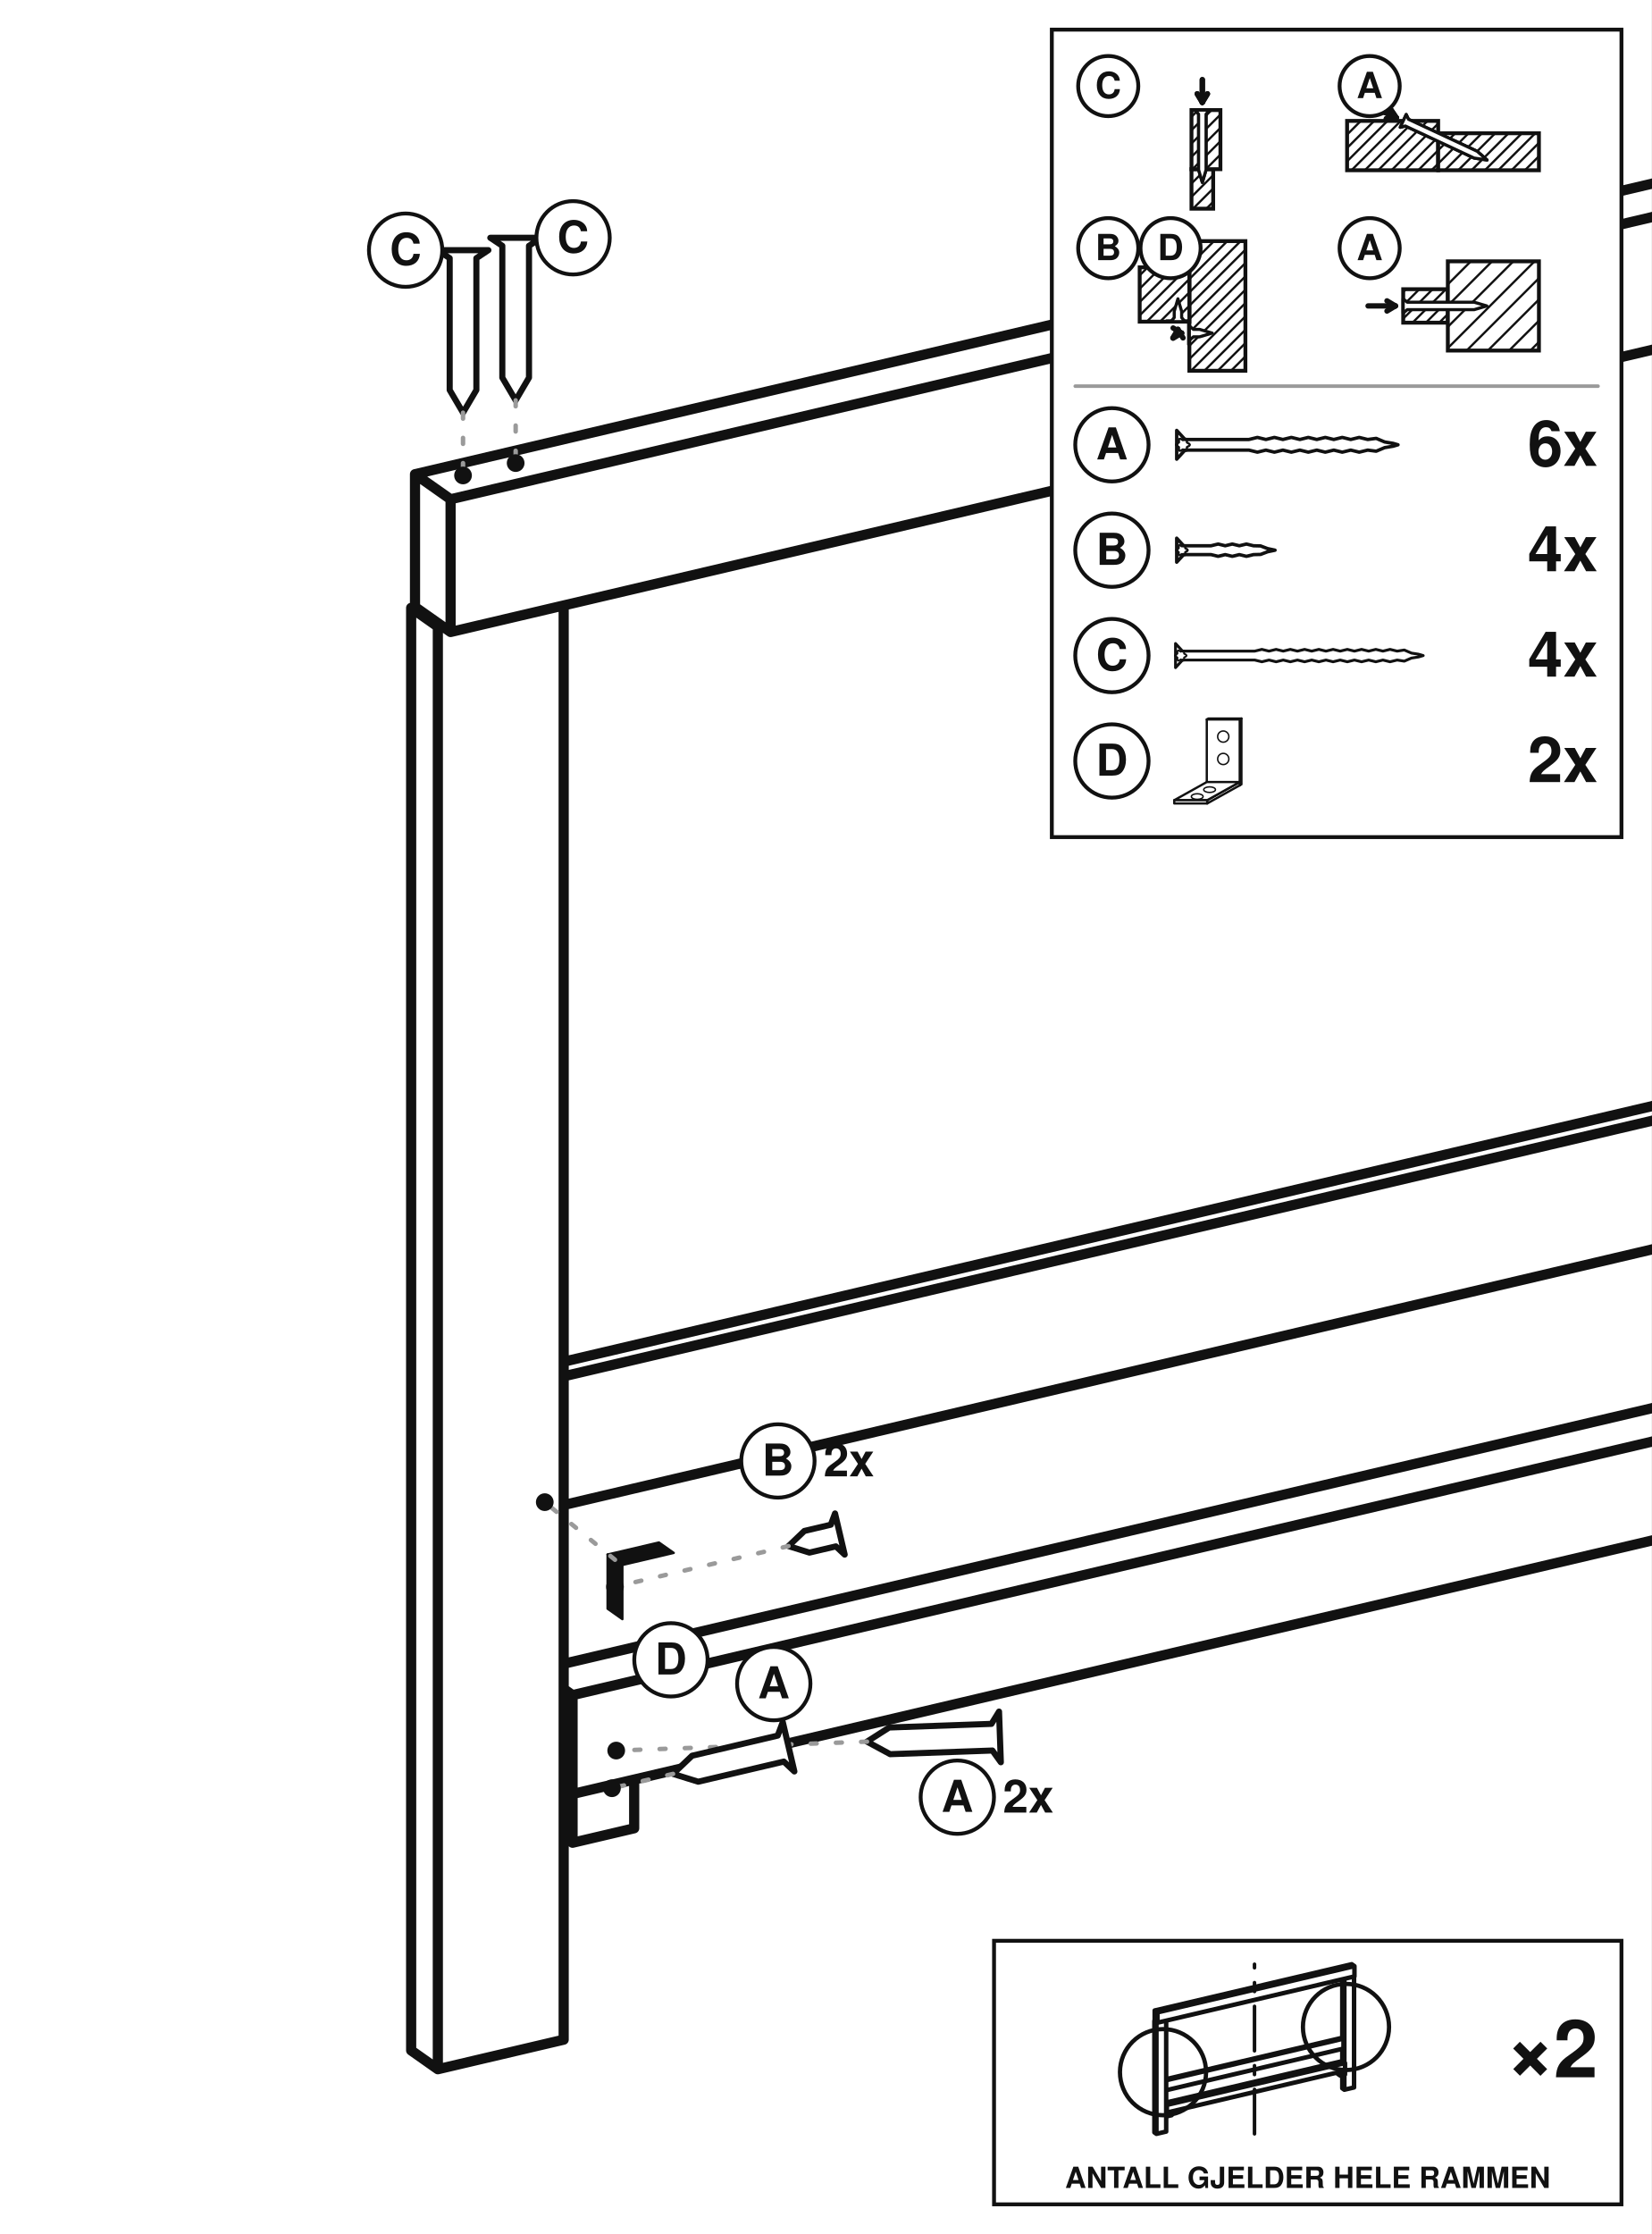
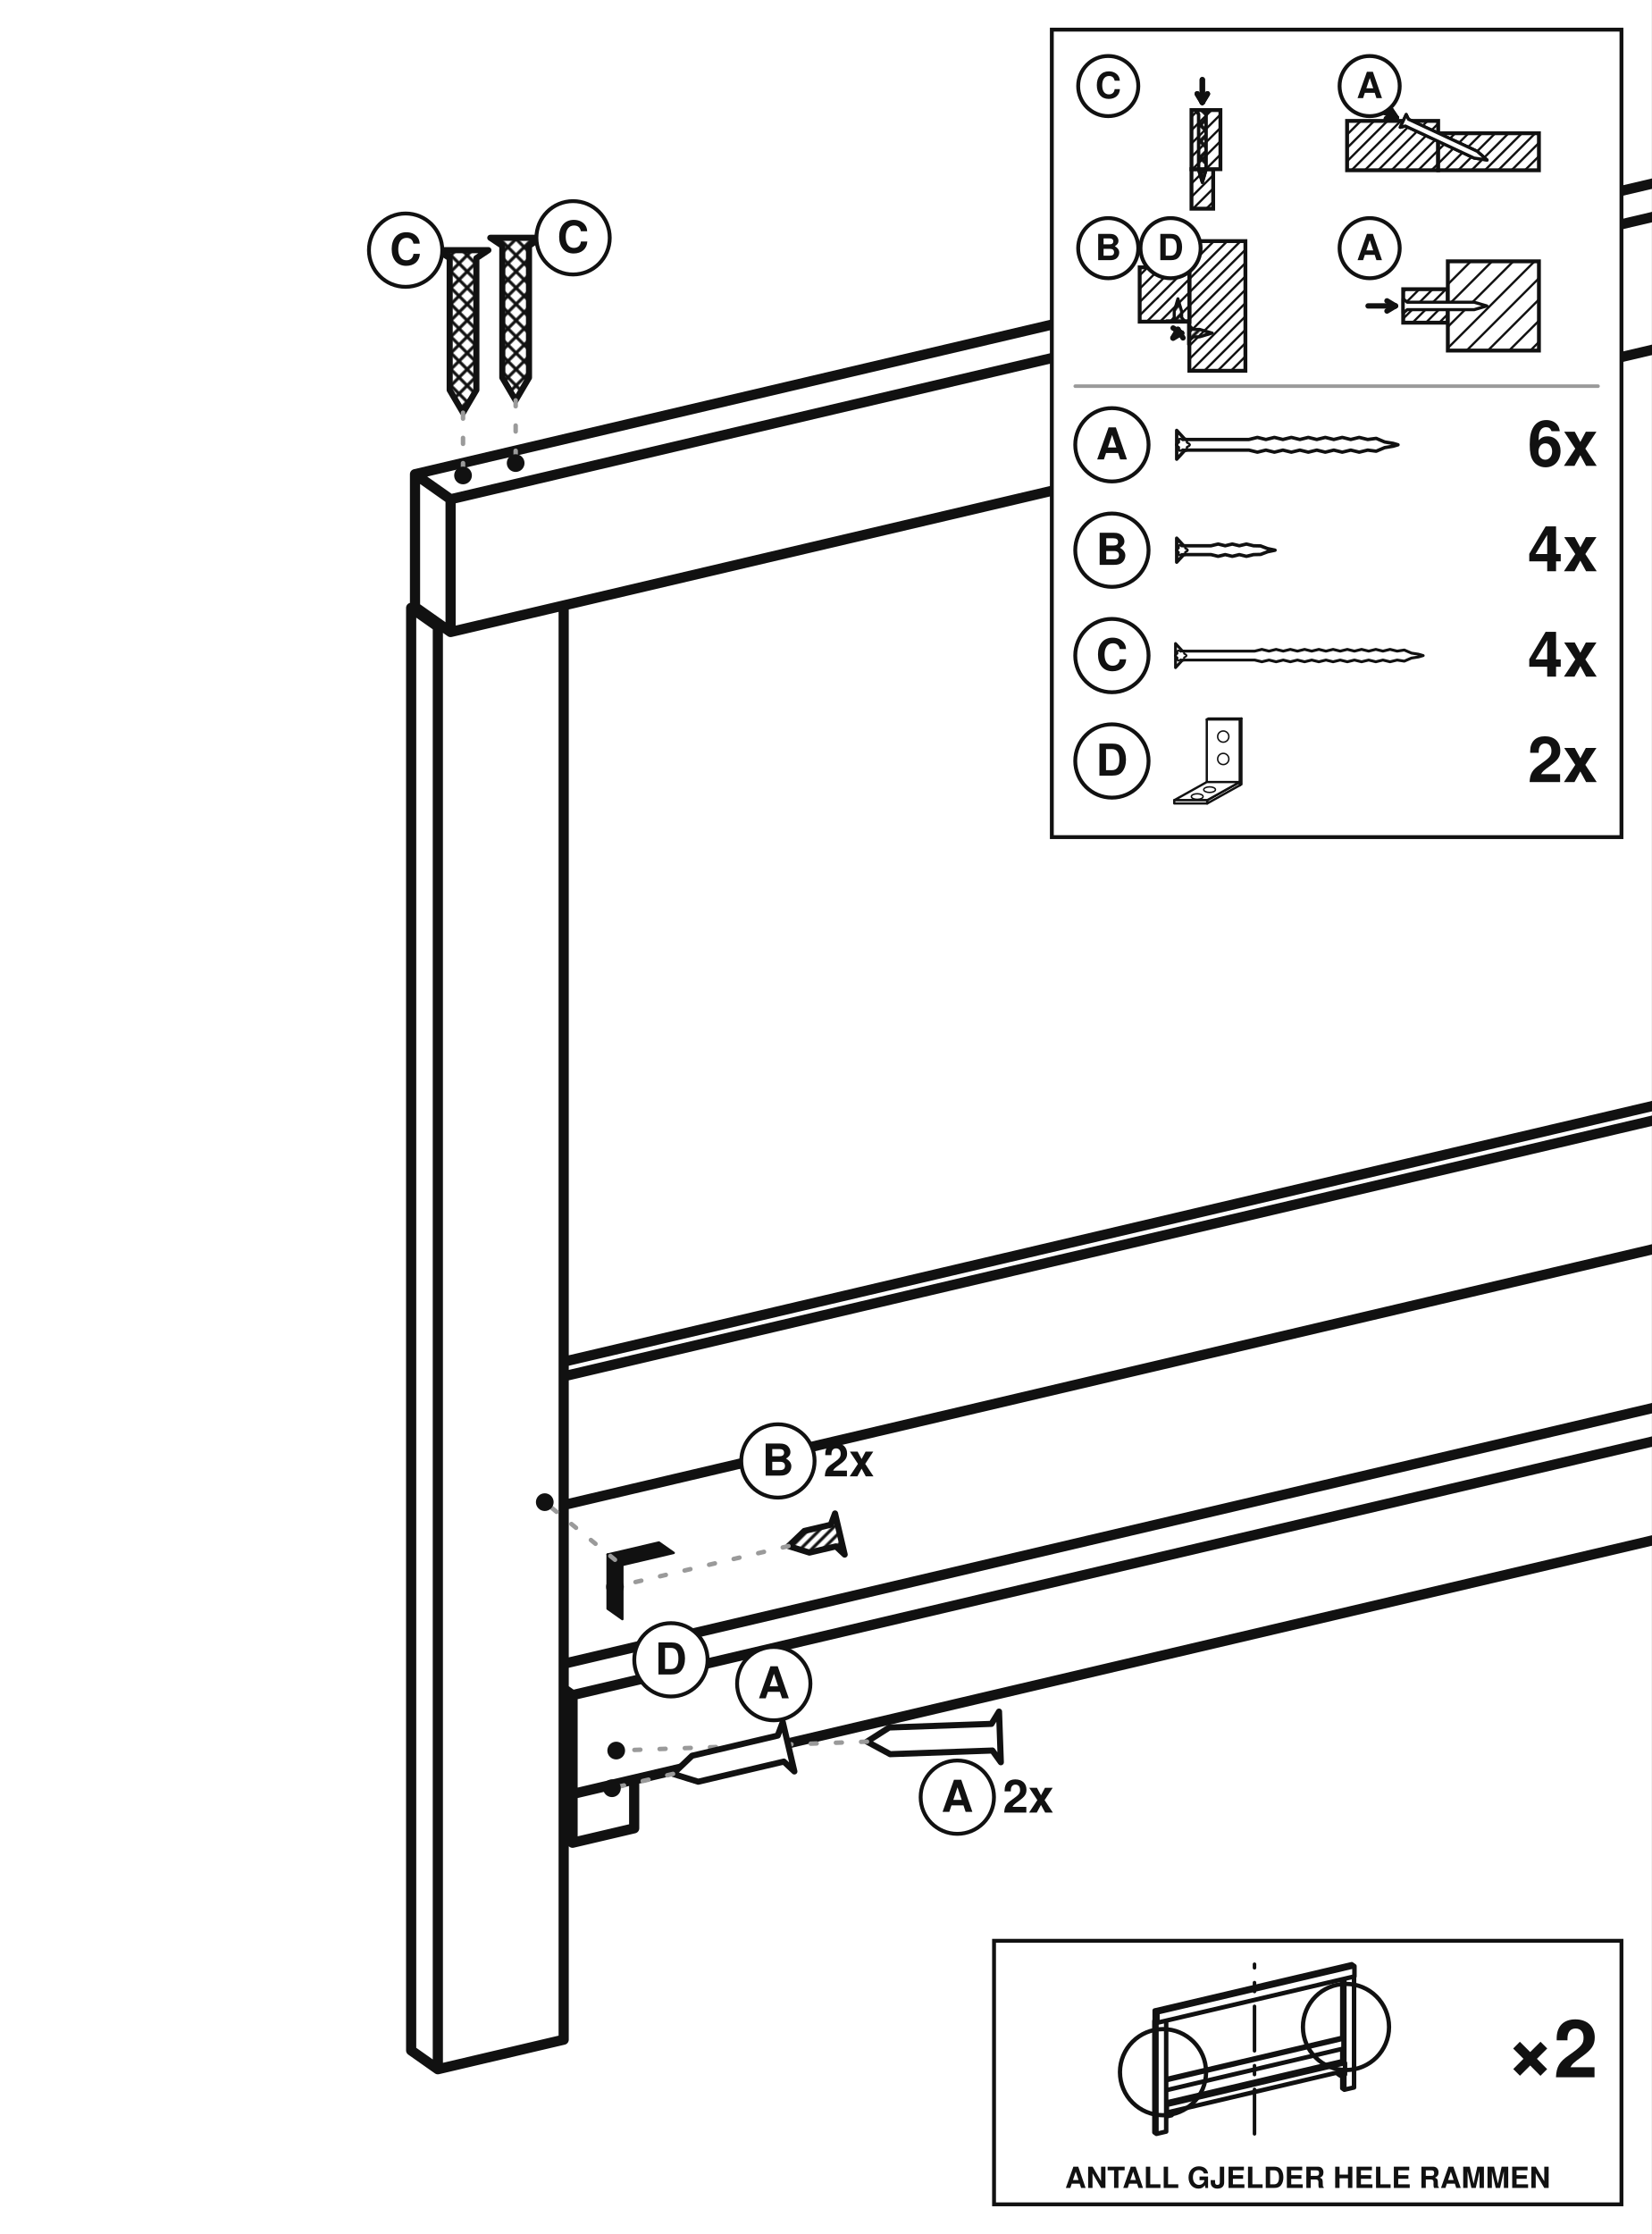
<svg xmlns="http://www.w3.org/2000/svg" viewBox="-1348.04 -551.25 1113.74 1506.68">
+   <defs>
+     <pattern id="fyll-hatch" width="5.36" height="5.36" patternUnits="userSpaceOnUse" patternTransform="rotate(45)">
+       <path d="M 2.68 0 V 5.36" stroke="#111" stroke-width="2.06" fill="none" />
+     </pattern>
+     <pattern id="fyll-cross" width="7.77" height="7.77" patternUnits="userSpaceOnUse" patternTransform="rotate(45)">
+       <path d="M 3.88 0 V 7.77 M 0 3.88 H 7.77" stroke="#111" stroke-width="2.06" fill="none" />
+     </pattern>
+     <pattern id="fyll-dots" width="6.16" height="6.16" patternUnits="userSpaceOnUse">
+       <circle cx="3.08" cy="3.08" r="1.96" fill="#111" stroke="none" />
+     </pattern>
+   </defs>
  <rect x="-1348.04" y="-551.25" width="1113.74" height="1506.68" fill="#ffffff" />
  <path d="M567.82,210.25 L591.82,227.15 M591.82,293.84 L591.82,227.15 M-967.82,587.77 L-961.82,592 M-961.82,658.69 L-961.82,592 M-967.82,654.46 L-961.82,658.69 M567.82,210.25 L-967.82,570.86 M591.82,293.84 L-961.82,658.69 M591.82,227.15 L-961.82,592 M591.82,326.73 L591.82,293.84 M526.26,319.58 L526.26,309.24 M550.26,336.49 L550.26,303.6 M526.26,319.58 L550.26,336.49 M591.82,326.73 L550.26,336.49 M591.82,293.84 L550.26,303.6 M-920.26,681.81 L-920.26,648.92 M-967.82,654.46 L-961.82,658.69 M-961.82,691.57 L-961.82,658.69 M-967.82,687.35 L-961.82,691.57 M-920.26,681.81 L-961.82,691.57 M-920.26,648.92 L-961.82,658.69 M670.7,439.6 L670.7,-527.69 M567.82,446.85 L567.82,332.37 M567.82,210.25 L567.82,103.17 M567.82,6.53 L567.82,-503.53 M585.82,459.53 L585.82,328.14 M585.82,222.93 L585.82,-507.76 M567.82,446.85 L585.82,459.53 M670.7,439.6 L585.82,459.53 M-967.82,824.38 L-967.82,-142.91 M-1070.7,831.63 L-1070.7,-141.3 M-1070.7,-141.3 L-1052.7,-128.62 M-1052.7,844.31 L-1052.7,-128.62 M-1070.7,831.63 L-1052.7,844.31 M-1068.1,-141.91 L-1070.7,-141.3 M-967.82,824.38 L-1052.7,844.31 M-1050.1,-129.23 L-1052.7,-128.62 M567.82,6.53 L578.32,13.92 M578.32,100.71 L578.32,13.92 M567.82,6.53 L-967.82,367.14 M578.32,100.71 L-967.82,463.79 M578.32,13.92 L-967.82,377 M650.1,-634.92 L674.1,-618.01 M674.1,-528.48 L674.1,-618.01 M-1068.1,-141.91 L-1068.1,-231.44 M-1068.1,-231.44 L-1044.1,-214.53 M-1044.1,-125 L-1044.1,-214.53 M-1068.1,-141.91 L-1044.1,-125 M650.1,-634.92 L-1068.1,-231.44 M674.1,-528.48 L-1044.1,-125 M674.1,-618.01 L-1044.1,-214.53" fill="none" stroke="#111111" stroke-width="3.09" stroke-linecap="round" stroke-linejoin="round" stroke-dasharray="26 20" />
  <path d="M567.82,210.25 L591.82,227.15 M591.82,293.84 L591.82,227.15 M-967.82,587.77 L-961.82,592 M-961.82,658.69 L-961.82,592 M-967.82,654.46 L-961.82,658.69 M567.82,210.25 L-967.82,570.86 M591.82,293.84 L-961.82,658.69 M591.82,227.15 L-961.82,592 M591.82,326.73 L591.82,293.84 M526.26,319.58 L526.26,309.24 M550.26,336.49 L550.26,303.6 M526.26,319.58 L550.26,336.49 M591.82,326.73 L550.26,336.49 M591.82,293.84 L550.26,303.6 M-920.26,681.81 L-920.26,648.92 M-967.82,654.46 L-961.82,658.69 M-961.82,691.57 L-961.82,658.69 M-967.82,687.35 L-961.82,691.57 M-920.26,681.81 L-961.82,691.57 M-920.26,648.92 L-961.82,658.69 M670.7,439.6 L670.7,-527.69 M567.82,446.85 L567.82,332.37 M567.82,210.25 L567.82,103.17 M567.82,6.53 L567.82,-503.53 M585.82,459.53 L585.82,328.14 M585.82,222.93 L585.82,-507.76 M567.82,446.85 L585.82,459.53 M670.7,439.6 L585.82,459.53 M-967.82,824.38 L-967.82,-142.91 M-1070.7,831.63 L-1070.7,-141.3 M-1070.7,-141.3 L-1052.7,-128.62 M-1052.7,844.31 L-1052.7,-128.62 M-1070.7,831.63 L-1052.7,844.31 M-1068.1,-141.91 L-1070.7,-141.3 M-967.82,824.38 L-1052.7,844.31 M-1050.1,-129.23 L-1052.7,-128.62 M567.82,6.53 L578.32,13.92 M578.32,100.71 L578.32,13.92 M567.82,6.53 L-967.82,367.14 M578.32,100.71 L-967.82,463.79 M578.32,13.92 L-967.82,377 M650.1,-634.92 L674.1,-618.01 M674.1,-528.48 L674.1,-618.01 M-1068.1,-141.91 L-1068.1,-231.44 M-1068.1,-231.44 L-1044.1,-214.53 M-1044.1,-125 L-1044.1,-214.53 M-1068.1,-141.91 L-1044.1,-125 M650.1,-634.92 L-1068.1,-231.44 M674.1,-528.48 L-1044.1,-125 M674.1,-618.01 L-1044.1,-214.53" fill="none" stroke="#111111" stroke-width="6.87" stroke-linecap="round" stroke-linejoin="round" />
  <rect x="-638.54" y="-531.25" width="384.24" height="544.58" rx="0" fill="#ffffff" stroke="#111111" stroke-width="2.61" />
  <rect x="-544.34" y="-437.15" width="14.64" height="26.65" rx="0" fill="#ffffff" stroke="#111111" stroke-width="2.61" />
  <path d="M-544.34,-436.46 L-543.65,-437.15 M-544.34,-427.47 L-534.65,-437.15 M-544.34,-418.47 L-529.7,-433.11 M-543.3,-410.51 L-529.7,-424.11 M-534.3,-410.51 L-529.7,-415.11" fill="none" stroke="#111111" stroke-width="1.51" />
  <rect x="-544.34" y="-477.01" width="19.52" height="39.86" rx="0" fill="#ffffff" stroke="#111111" stroke-width="2.61" />
  <path d="M-544.34,-472.46 L-539.79,-477.01 M-544.34,-463.46 L-530.79,-477.01 M-544.34,-454.46 L-524.82,-473.98 M-544.34,-445.46 L-524.82,-464.98 M-543.65,-437.15 L-524.82,-455.98 M-534.65,-437.15 L-524.82,-446.99 M-525.65,-437.15 L-524.82,-437.99" fill="none" stroke="#111111" stroke-width="1.51" />
-   <path d="M-532.26,-477.01 L-534.51,-474.25 L-534.51,-436.73 L-537.02,-428.21 L-539.53,-436.73 L-539.53,-474.25 L-541.78,-477.01 Z" fill="#ffffff" stroke="#111111" stroke-width="2.09" stroke-linejoin="round" />
+   <path d="M-532.26,-477.01 L-534.51,-474.25 L-534.51,-436.73 L-537.02,-428.21 L-539.53,-436.73 L-539.53,-474.25 L-541.78,-477.01 Z" fill="url(#fyll-cross)" stroke="#111111" stroke-width="2.09" stroke-linejoin="round" />
  <path d="M-537.02,-497.51 L-537.02,-482.25" fill="none" stroke="#111111" stroke-width="3.61" stroke-linecap="round" />
  <path d="M-537.02,-482.25 L-533.58,-487.97" fill="none" stroke="#111111" stroke-width="3.61" stroke-linecap="round" />
  <path d="M-537.02,-482.25 L-540.46,-487.97" fill="none" stroke="#111111" stroke-width="3.61" stroke-linecap="round" />
-   <path d="M-532.26,-477.01 L-534.51,-474.25 L-534.51,-436.73 L-537.02,-428.21 L-539.53,-436.73 L-539.53,-474.25 L-541.78,-477.01 Z" fill="#ffffff" stroke="#111111" stroke-width="2.09" stroke-linejoin="round" />
+   <path d="M-532.26,-477.01 L-534.51,-474.25 L-534.51,-436.73 L-537.02,-428.21 L-539.53,-436.73 L-539.53,-474.25 L-541.78,-477.01 Z" fill="url(#fyll-cross)" stroke="#111111" stroke-width="2.09" stroke-linejoin="round" />
  <path d="M-537.02,-497.51 L-537.02,-482.25" fill="none" stroke="#111111" stroke-width="3.61" stroke-linecap="round" />
  <path d="M-537.02,-482.25 L-533.58,-487.97" fill="none" stroke="#111111" stroke-width="3.61" stroke-linecap="round" />
  <path d="M-537.02,-482.25 L-540.46,-487.97" fill="none" stroke="#111111" stroke-width="3.61" stroke-linecap="round" />
  <circle cx="-600.49" cy="-493.2" r="20.28" fill="#ffffff" stroke="#111111" stroke-width="2.61" />
  <text x="-600.49" y="-485.09" font-family="Helvetica, Arial, sans-serif" font-size="24.33" font-weight="bold" text-anchor="middle" fill="#111111">C</text>
  <rect x="-439.37" y="-469.71" width="61.43" height="33.28" rx="0" fill="#ffffff" stroke="#111111" stroke-width="2.61" />
  <path d="M-439.37,-469.45 L-439.11,-469.71 M-439.37,-460.45 L-430.12,-469.71 M-439.37,-451.46 L-421.12,-469.71 M-439.37,-442.46 L-412.12,-469.71 M-436.4,-436.42 L-403.12,-469.71 M-427.41,-436.42 L-394.12,-469.71 M-418.41,-436.42 L-385.12,-469.71 M-409.41,-436.42 L-377.93,-467.9 M-400.41,-436.42 L-377.93,-458.9 M-391.41,-436.42 L-377.93,-449.9 M-382.42,-436.42 L-377.93,-440.9" fill="none" stroke="#111111" stroke-width="1.51" />
  <rect x="-377.93" y="-461.38" width="67.95" height="24.96" rx="0" fill="#ffffff" stroke="#111111" stroke-width="2.61" />
  <path d="M-377.93,-458.9 L-375.45,-461.38 M-377.93,-449.9 L-366.45,-461.38 M-377.93,-440.9 L-357.45,-461.38 M-373.42,-436.42 L-348.45,-461.38 M-364.42,-436.42 L-339.46,-461.38 M-355.42,-436.42 L-330.46,-461.38 M-346.42,-436.42 L-321.46,-461.38 M-337.42,-436.42 L-312.46,-461.38 M-328.43,-436.42 L-309.98,-454.87 M-319.43,-436.42 L-309.98,-445.87 M-310.43,-436.42 L-309.98,-436.87" fill="none" stroke="#111111" stroke-width="1.51" />
  <path d="M-399.5,-474.02 L-397.95,-470.81 L-351.62,-449.21 L-344.95,-443.33 L-353.73,-444.66 L-400.07,-466.27 L-403.52,-465.39 Z" fill="#ffffff" stroke="#111111" stroke-width="2.09" stroke-linejoin="round" />
  <path d="M-425.26,-480.78 L-406.26,-471.92" fill="none" stroke="#111111" stroke-width="3.61" stroke-linecap="round" />
  <path d="M-406.26,-471.92 L-409.98,-477.45" fill="none" stroke="#111111" stroke-width="3.61" stroke-linecap="round" />
  <path d="M-406.26,-471.92 L-412.89,-471.22" fill="none" stroke="#111111" stroke-width="3.61" stroke-linecap="round" />
  <path d="M-399.5,-474.02 L-397.95,-470.81 L-351.62,-449.21 L-344.95,-443.33 L-353.73,-444.66 L-400.07,-466.27 L-403.52,-465.39 Z" fill="#ffffff" stroke="#111111" stroke-width="2.09" stroke-linejoin="round" />
  <path d="M-425.26,-480.78 L-406.26,-471.92" fill="none" stroke="#111111" stroke-width="3.61" stroke-linecap="round" />
  <path d="M-406.26,-471.92 L-409.98,-477.45" fill="none" stroke="#111111" stroke-width="3.61" stroke-linecap="round" />
  <path d="M-406.26,-471.92 L-412.89,-471.22" fill="none" stroke="#111111" stroke-width="3.61" stroke-linecap="round" />
  <circle cx="-424.16" cy="-493.2" r="20.28" fill="#ffffff" stroke="#111111" stroke-width="2.61" />
  <text x="-424.16" y="-485.09" font-family="Helvetica, Arial, sans-serif" font-size="24.33" font-weight="bold" text-anchor="middle" fill="#111111">A</text>
  <rect x="-545.76" y="-388.64" width="37.79" height="87.46" rx="0" fill="#ffffff" stroke="#111111" stroke-width="2.61" />
  <path d="M-545.76,-381.05 L-538.17,-388.64 M-545.76,-372.05 L-529.17,-388.64 M-545.76,-363.06 L-520.18,-388.64 M-545.76,-354.06 L-511.18,-388.64 M-545.76,-345.06 L-507.97,-382.85 M-545.76,-336.06 L-507.97,-373.85 M-545.76,-327.06 L-507.97,-364.85 M-545.76,-318.06 L-507.97,-355.85 M-545.76,-309.07 L-507.97,-346.86 M-544.64,-301.19 L-507.97,-337.86 M-535.65,-301.19 L-507.97,-328.86 M-526.65,-301.19 L-507.97,-319.86 M-517.65,-301.19 L-507.97,-310.86 M-508.65,-301.19 L-507.97,-301.87" fill="none" stroke="#111111" stroke-width="1.51" />
  <rect x="-579.28" y="-370.94" width="33.52" height="36.63" rx="0" fill="#ffffff" stroke="#111111" stroke-width="2.61" />
  <path d="M-579.28,-365.53 L-573.87,-370.94 M-579.28,-356.53 L-564.87,-370.94 M-579.28,-347.54 L-555.87,-370.94 M-579.28,-338.54 L-546.87,-370.94 M-574.51,-334.31 L-545.76,-363.06 M-565.51,-334.31 L-545.76,-354.06 M-556.51,-334.31 L-545.76,-345.06 M-547.51,-334.31 L-545.76,-336.06" fill="none" stroke="#111111" stroke-width="1.51" />
  <path d="M-545.76,-334.31 L-545.76,-318.89 L-546.53,-318.89 L-546.53,-334.31 Z" fill="#111111" stroke="#111111" stroke-width="1.57" stroke-linejoin="round" />
  <path d="M-545.76,-334.31 L-561.19,-334.31 L-561.19,-335.08 L-545.76,-335.08 Z" fill="#111111" stroke="#111111" stroke-width="1.57" stroke-linejoin="round" />
-   <path d="M-545.76,-331.36 L-543.01,-329.11 L-538.86,-329.11 L-530.34,-326.6 L-538.86,-324.09 L-543.01,-324.09 L-545.76,-321.84 Z" fill="#ffffff" stroke="#111111" stroke-width="2.09" stroke-linejoin="round" />
+   <path d="M-545.76,-331.36 L-543.01,-329.11 L-538.86,-329.11 L-530.34,-326.6 L-538.86,-324.09 L-543.01,-324.09 L-545.76,-321.84 Z" fill="url(#fyll-hatch)" stroke="#111111" stroke-width="2.09" stroke-linejoin="round" />
  <path d="M-552.24,-326.6 L-551,-326.6" fill="none" stroke="#111111" stroke-width="3.61" stroke-linecap="round" />
  <path d="M-551,-326.6 L-556.72,-330.04" fill="none" stroke="#111111" stroke-width="3.61" stroke-linecap="round" />
  <path d="M-551,-326.6 L-556.72,-323.16" fill="none" stroke="#111111" stroke-width="3.61" stroke-linecap="round" />
-   <path d="M-558.24,-334.31 L-555.98,-337.07 L-555.98,-341.21 L-553.48,-349.74 L-550.97,-341.21 L-550.97,-337.07 L-548.71,-334.31 Z" fill="#ffffff" stroke="#111111" stroke-width="2.09" stroke-linejoin="round" />
+   <path d="M-558.24,-334.31 L-555.98,-337.07 L-555.98,-341.21 L-553.48,-349.74 L-550.97,-341.21 L-550.97,-337.07 L-548.71,-334.31 Z" fill="url(#fyll-hatch)" stroke="#111111" stroke-width="2.09" stroke-linejoin="round" />
  <path d="M-553.48,-327.83 L-553.48,-329.07" fill="none" stroke="#111111" stroke-width="3.61" stroke-linecap="round" />
  <path d="M-553.48,-329.07 L-556.91,-323.36" fill="none" stroke="#111111" stroke-width="3.61" stroke-linecap="round" />
  <path d="M-553.48,-329.07 L-550.04,-323.36" fill="none" stroke="#111111" stroke-width="3.61" stroke-linecap="round" />
  <circle cx="-600.49" cy="-383.88" r="20.28" fill="#ffffff" stroke="#111111" stroke-width="2.61" />
  <text x="-600.49" y="-375.77" font-family="Helvetica, Arial, sans-serif" font-size="24.33" font-weight="bold" text-anchor="middle" fill="#111111">B</text>
  <circle cx="-558.45" cy="-383.88" r="20.28" fill="#ffffff" stroke="#111111" stroke-width="2.61" />
  <text x="-558.45" y="-375.77" font-family="Helvetica, Arial, sans-serif" font-size="24.33" font-weight="bold" text-anchor="middle" fill="#111111">D</text>
  <rect x="-401.52" y="-356.2" width="30.1" height="22.57" rx="0" fill="#ffffff" stroke="#111111" stroke-width="2.61" />
  <path d="M-401.52,-354.33 L-399.65,-356.2 M-401.52,-345.33 L-390.65,-356.2 M-401.52,-336.33 L-381.65,-356.2 M-395.22,-333.63 L-372.65,-356.2 M-386.23,-333.63 L-371.42,-348.43 M-377.23,-333.63 L-371.42,-339.43" fill="none" stroke="#111111" stroke-width="1.51" />
  <rect x="-371.42" y="-375.01" width="61.45" height="60.19" rx="0" fill="#ffffff" stroke="#111111" stroke-width="2.61" />
  <path d="M-371.42,-373.81 L-370.22,-375.01 M-371.42,-359.48 L-355.89,-375.01 M-371.42,-345.14 L-341.56,-375.01 M-371.42,-330.81 L-327.23,-375.01 M-371.42,-316.48 L-312.89,-375.01 M-358.75,-314.82 L-309.98,-363.6 M-344.42,-314.82 L-309.98,-349.26 M-330.09,-314.82 L-309.98,-334.93 M-315.76,-314.82 L-309.98,-320.6" fill="none" stroke="#111111" stroke-width="1.51" />
  <path d="M-401.52,-349.68 L-398.76,-347.42 L-353.61,-347.42 L-345.09,-344.92 L-353.61,-342.41 L-398.76,-342.41 L-401.52,-340.15 Z" fill="#ffffff" stroke="#111111" stroke-width="2.09" stroke-linejoin="round" />
  <path d="M-425.22,-344.92 L-406.76,-344.92" fill="none" stroke="#111111" stroke-width="3.61" stroke-linecap="round" />
  <path d="M-406.76,-344.92 L-412.47,-348.35" fill="none" stroke="#111111" stroke-width="3.61" stroke-linecap="round" />
  <path d="M-406.76,-344.92 L-412.47,-341.48" fill="none" stroke="#111111" stroke-width="3.61" stroke-linecap="round" />
  <circle cx="-424.16" cy="-383.88" r="20.28" fill="#ffffff" stroke="#111111" stroke-width="2.61" />
  <text x="-424.16" y="-375.77" font-family="Helvetica, Arial, sans-serif" font-size="24.33" font-weight="bold" text-anchor="middle" fill="#111111">A</text>
  <path d="M-622.74,-290.81 L-270.1,-290.81" fill="none" stroke="#9a9a9a" stroke-width="2.4" stroke-linecap="round" />
  <circle cx="-598.01" cy="-251.27" r="24.73" fill="#ffffff" stroke="#111111" stroke-width="2.61" />
  <text x="-598.01" y="-241.38" font-family="Helvetica, Arial, sans-serif" font-size="29.67" font-weight="bold" text-anchor="middle" fill="#111111">A</text>
  <svg x="-559.29" y="-276.15" width="159.23" height="49.76" viewBox="0 0 384 120" preserveAspectRatio="xMidYMid meet">
    <g fill="none" stroke="#111" stroke-width="5.5" stroke-linecap="round" stroke-linejoin="round">
      <g transform="scale(4) translate(3 15)" stroke-width="1.38">
        <path d="M 0 -5.85 L 3.39 -2.16 L 29.38 -2.16 L 29.38 -2.16 L 32.83 -3 L 36.28 -2.16 L 39.73 -3 L 43.18 -2.16 L 46.63 -3 L 50.08 -2.16 L 53.53 -3 L 56.98 -2.16 L 60.43 -3 L 63.88 -2.16 L 67.33 -3 L 70.78 -2.16 L 74.23 -3 L 77.68 -2.16 L 81.13 -2.61 L 84.58 -1.15 L 88.03 -0.58 L 90 0 L 90 0 L 90 0 L 88.03 0.58 L 84.58 1.15 L 81.13 2.61 L 77.68 2.16 L 74.23 3 L 70.78 2.16 L 67.33 3 L 63.88 2.16 L 60.43 3 L 56.98 2.16 L 53.53 3 L 50.08 2.16 L 46.63 3 L 43.18 2.16 L 39.73 3 L 36.28 2.16 L 32.83 3 L 29.38 2.16 L 29.38 2.16 L 3.39 2.16 L 0 5.85 Z" />
        <path d="M 5.35 0 L 5.07 0.45 L 4.52 0.72 L 4.16 0.94 L 4.15 1.35 L 4.19 1.97 L 3.94 2.43 L 3.42 2.42 L 2.91 2.07 L 2.54 1.87 L 2.17 2.07 L 1.66 2.42 L 1.14 2.43 L 0.89 1.97 L 0.93 1.35 L 0.92 0.94 L 0.56 0.72 L 0.01 0.45 L -0.27 0 L 0.01 -0.45 L 0.56 -0.72 L 0.92 -0.94 L 0.93 -1.35 L 0.89 -1.97 L 1.14 -2.43 L 1.66 -2.42 L 2.17 -2.07 L 2.54 -1.87 L 2.91 -2.07 L 3.42 -2.42 L 3.94 -2.43 L 4.19 -1.97 L 4.15 -1.35 L 4.16 -0.94 L 4.52 -0.72 L 5.07 -0.45 Z" stroke-width="0.88" />
      </g>
    </g>
  </svg>
  <text x="-270.1" y="-237.06" font-family="Helvetica, Arial, sans-serif" font-size="42.65" font-weight="bold" text-anchor="end" fill="#111111">6x</text>
  <circle cx="-598.01" cy="-180.19" r="24.73" fill="#ffffff" stroke="#111111" stroke-width="2.61" />
  <text x="-598.01" y="-170.3" font-family="Helvetica, Arial, sans-serif" font-size="29.67" font-weight="bold" text-anchor="middle" fill="#111111">B</text>
  <svg x="-559.29" y="-205.07" width="76.3" height="49.76" viewBox="0 0 184 120" preserveAspectRatio="xMidYMid meet">
    <g fill="none" stroke="#111" stroke-width="5.5" stroke-linecap="round" stroke-linejoin="round">
      <g transform="scale(4) translate(3 15)" stroke-width="1.38">
        <path d="M 0 -4.88 L 2.83 -1.8 L 13.98 -1.8 L 13.98 -1.8 L 16.86 -2.5 L 19.73 -1.8 L 22.61 -2.5 L 25.48 -1.8 L 28.36 -2.5 L 31.23 -1.8 L 34.11 -1.73 L 36.98 -0.64 L 39.86 -0.04 L 40 0 L 40 0 L 40 0 L 39.86 0.04 L 36.98 0.64 L 34.11 1.73 L 31.23 1.8 L 28.36 2.5 L 25.48 1.8 L 22.61 2.5 L 19.73 1.8 L 16.86 2.5 L 13.98 1.8 L 13.98 1.8 L 2.83 1.8 L 0 4.88 Z" />
        <path d="M 4.49 0 L 4.26 0.37 L 3.8 0.6 L 3.5 0.78 L 3.49 1.13 L 3.53 1.64 L 3.32 2.03 L 2.88 2.02 L 2.45 1.73 L 2.15 1.56 L 1.85 1.73 L 1.42 2.02 L 0.98 2.03 L 0.77 1.64 L 0.81 1.13 L 0.8 0.78 L 0.5 0.6 L 0.04 0.37 L -0.19 0 L 0.04 -0.37 L 0.5 -0.6 L 0.8 -0.78 L 0.81 -1.13 L 0.77 -1.64 L 0.98 -2.03 L 1.42 -2.02 L 1.85 -1.73 L 2.15 -1.56 L 2.45 -1.73 L 2.88 -2.02 L 3.32 -2.03 L 3.53 -1.64 L 3.49 -1.13 L 3.5 -0.78 L 3.8 -0.6 L 4.26 -0.37 Z" stroke-width="0.88" />
      </g>
    </g>
  </svg>
  <text x="-270.1" y="-165.97" font-family="Helvetica, Arial, sans-serif" font-size="42.65" font-weight="bold" text-anchor="end" fill="#111111">4x</text>
  <circle cx="-598.01" cy="-109.1" r="24.73" fill="#ffffff" stroke="#111111" stroke-width="2.61" />
  <text x="-598.01" y="-99.21" font-family="Helvetica, Arial, sans-serif" font-size="29.67" font-weight="bold" text-anchor="middle" fill="#111111">C</text>
  <svg x="-559.29" y="-129.99" width="175.45" height="41.77" viewBox="0 0 504 120" preserveAspectRatio="xMidYMid meet">
    <g fill="none" stroke="#111" stroke-width="5.5" stroke-linecap="round" stroke-linejoin="round">
      <g transform="scale(4) translate(3 15)" stroke-width="1.38">
        <path d="M 0 -5.85 L 3.39 -2.16 L 38.38 -2.16 L 38.38 -2.16 L 41.83 -3 L 45.28 -2.16 L 48.73 -3 L 52.18 -2.16 L 55.63 -3 L 59.08 -2.16 L 62.53 -3 L 65.98 -2.16 L 69.43 -3 L 72.88 -2.16 L 76.33 -3 L 79.78 -2.16 L 83.23 -3 L 86.68 -2.16 L 90.13 -3 L 93.58 -2.16 L 97.03 -3 L 100.48 -2.16 L 103.93 -3 L 107.38 -2.16 L 110.83 -2.7 L 114.28 -1.21 L 117.73 -0.67 L 120 0 L 120 0 L 120 0 L 117.73 0.67 L 114.28 1.21 L 110.83 2.7 L 107.38 2.16 L 103.93 3 L 100.48 2.16 L 97.03 3 L 93.58 2.16 L 90.13 3 L 86.68 2.16 L 83.23 3 L 79.78 2.16 L 76.33 3 L 72.88 2.16 L 69.43 3 L 65.98 2.16 L 62.53 3 L 59.08 2.16 L 55.63 3 L 52.18 2.16 L 48.73 3 L 45.28 2.16 L 41.83 3 L 38.38 2.16 L 38.38 2.16 L 3.39 2.16 L 0 5.85 Z" />
        <path d="M 5.35 0 L 5.07 0.45 L 4.52 0.72 L 4.16 0.94 L 4.15 1.35 L 4.19 1.97 L 3.94 2.43 L 3.42 2.42 L 2.91 2.07 L 2.54 1.87 L 2.17 2.07 L 1.66 2.42 L 1.14 2.43 L 0.89 1.97 L 0.93 1.35 L 0.92 0.94 L 0.56 0.72 L 0.01 0.45 L -0.27 0 L 0.01 -0.45 L 0.56 -0.72 L 0.92 -0.94 L 0.93 -1.35 L 0.89 -1.97 L 1.14 -2.43 L 1.66 -2.42 L 2.17 -2.07 L 2.54 -1.87 L 2.91 -2.07 L 3.42 -2.42 L 3.94 -2.43 L 4.19 -1.97 L 4.15 -1.35 L 4.16 -0.94 L 4.52 -0.72 L 5.07 -0.45 Z" stroke-width="0.88" />
      </g>
    </g>
  </svg>
  <text x="-270.1" y="-94.89" font-family="Helvetica, Arial, sans-serif" font-size="42.65" font-weight="bold" text-anchor="end" fill="#111111">4x</text>
  <circle cx="-598.01" cy="-38.02" r="24.73" fill="#ffffff" stroke="#111111" stroke-width="2.61" />
  <text x="-598.01" y="-28.13" font-family="Helvetica, Arial, sans-serif" font-size="29.67" font-weight="bold" text-anchor="middle" fill="#111111">D</text>
  <svg x="-559.29" y="-70.01" width="51.98" height="63.98" viewBox="0 0 187.2 230.4" preserveAspectRatio="xMidYMid meet">
    <g fill="none" stroke="#111" stroke-width="5.5" stroke-linecap="round" stroke-linejoin="round">
      <g transform="scale(4) translate(23.8 43)" stroke-width="1.38">
        <path d="M 20 0 L 20 -40 L 18.96 -39.42 L 18.96 0.58 Z" fill="#fff" />
        <path d="M 0 -40 L 20 -40 L 18.96 -39.42 L -1.04 -39.42 Z" fill="#fff" />
        <path d="M -1.04 0.58 L 18.96 0.58 L 18.96 -39.42 L -1.04 -39.42 Z" fill="#fff" />
        <path d="M 18.96 0.58 L -0.8 11.6 L -0.8 9.6 L 18.96 -1.42 Z" fill="#fff" />
        <path d="M -1.04 -1.42 L 18.96 -1.42 L -0.8 9.6 L -20.8 9.6 Z" fill="#fff" />
        <path d="M -20.8 11.6 L -0.8 11.6 L -0.8 9.6 L -20.8 9.6 Z" fill="#fff" />
        <circle cx="8.96" cy="-15.42" r="3.4" stroke-width="0.88" />
        <circle cx="8.96" cy="-29.02" r="3.4" stroke-width="0.88" />
        <ellipse cx="0.66" cy="3.21" rx="3.57" ry="1.7" stroke-width="0.88" />
        <ellipse cx="-6.85" cy="7.4" rx="3.57" ry="1.7" stroke-width="0.88" />
      </g>
    </g>
  </svg>
  <text x="-270.1" y="-23.8" font-family="Helvetica, Arial, sans-serif" font-size="42.65" font-weight="bold" text-anchor="end" fill="#111111">2x</text>
-   <path d="M-983.11,-390.87 L-991.21,-385.47 L-991.21,-296.55 L-1000.21,-281.25 L-1009.21,-296.55 L-1009.21,-385.47 L-1017.31,-390.87 Z" fill="#ffffff" stroke="#111111" stroke-width="4.12" stroke-linejoin="round" />
+   <path d="M-983.11,-390.87 L-991.21,-385.47 L-991.21,-296.55 L-1000.21,-281.25 L-1009.21,-296.55 L-1009.21,-385.47 L-1017.31,-390.87 Z" fill="url(#fyll-cross)" stroke="#111111" stroke-width="4.12" stroke-linejoin="round" />
  <path d="M-1000.21,-281.25 L-1000.21,-238.93" fill="none" stroke="#9a9a9a" stroke-width="3.02" stroke-linecap="round" stroke-dasharray="4 13" />
  <circle cx="-1000.21" cy="-238.93" r="5.98" fill="#111111" />
-   <path d="M-1018.61,-382.53 L-1026.71,-377.13 L-1026.71,-288.21 L-1035.71,-272.91 L-1044.71,-288.21 L-1044.71,-377.13 L-1052.81,-382.53 Z" fill="#ffffff" stroke="#111111" stroke-width="4.12" stroke-linejoin="round" />
+   <path d="M-1018.61,-382.53 L-1026.71,-377.13 L-1026.71,-288.21 L-1035.71,-272.91 L-1044.71,-288.21 L-1044.71,-377.13 L-1052.81,-382.53 Z" fill="url(#fyll-cross)" stroke="#111111" stroke-width="4.12" stroke-linejoin="round" />
  <path d="M-1035.71,-272.91 L-1035.71,-230.59" fill="none" stroke="#9a9a9a" stroke-width="3.02" stroke-linecap="round" stroke-dasharray="4 13" />
  <circle cx="-1035.71" cy="-230.59" r="5.98" fill="#111111" />
  <path d="M-938.21,497.17 L-938.21,533.72 L-928.21,540.76 L-928.21,504.22 L-938.21,497.17 Z" fill="#111111" stroke="#111111" stroke-width="1.57" stroke-linejoin="round" />
  <path d="M-938.21,497.17 L-903.57,489.04 L-893.57,496.08 L-928.21,504.22 L-938.21,497.17 Z" fill="#111111" stroke="#111111" stroke-width="1.57" stroke-linejoin="round" />
  <path d="M-933.21,500.7 L-980.57,461.85" fill="none" stroke="#9a9a9a" stroke-width="3.02" stroke-linecap="round" stroke-dasharray="4 13" />
  <circle cx="-980.57" cy="461.85" r="5.98" fill="#111111" />
-   <path d="M-778.27,497.22 L-784.19,491.68 L-802.04,495.87 L-816.16,491.48 L-805.47,481.27 L-787.62,477.07 L-784.78,469.47 Z" fill="#ffffff" stroke="#111111" stroke-width="4.12" stroke-linejoin="round" />
+   <path d="M-778.27,497.22 L-784.19,491.68 L-802.04,495.87 L-816.16,491.48 L-805.47,481.27 L-787.62,477.07 L-784.78,469.47 Z" fill="url(#fyll-hatch)" stroke="#111111" stroke-width="4.12" stroke-linejoin="round" />
  <path d="M-816.16,491.48 L-933.21,518.97" fill="none" stroke="#9a9a9a" stroke-width="3.02" stroke-linecap="round" stroke-dasharray="4 13" />
  <circle cx="-933.21" cy="518.97" r="5.98" fill="#111111" />
  <path d="M-672.93,637.27 L-678.62,629.36 L-747.59,631.82 L-763.2,623.37 L-748.23,613.83 L-679.26,611.38 L-674.15,603.09 Z" fill="#ffffff" stroke="#111111" stroke-width="4.12" stroke-linejoin="round" />
  <path d="M-763.2,623.37 L-932.38,629.39" fill="none" stroke="#9a9a9a" stroke-width="3.02" stroke-linecap="round" stroke-dasharray="4 13" />
  <circle cx="-932.38" cy="629.39" r="5.98" fill="#111111" />
  <path d="M-812.2,643.47 L-819.31,636.82 L-877.1,650.39 L-894.05,645.12 L-881.22,632.87 L-823.43,619.29 L-820.02,610.17 Z" fill="#ffffff" stroke="#111111" stroke-width="4.12" stroke-linejoin="round" />
  <path d="M-894.05,645.12 L-935.26,654.8" fill="none" stroke="#9a9a9a" stroke-width="3.02" stroke-linecap="round" stroke-dasharray="4 13" />
  <circle cx="-935.26" cy="654.8" r="5.98" fill="#111111" />
  <circle cx="-961.48" cy="-390.87" r="24.73" fill="#ffffff" stroke="#111111" stroke-width="2.61" />
  <text x="-961.48" y="-380.98" font-family="Helvetica, Arial, sans-serif" font-size="29.67" font-weight="bold" text-anchor="middle" fill="#111111">C</text>
  <circle cx="-1074.44" cy="-382.53" r="24.73" fill="#ffffff" stroke="#111111" stroke-width="2.61" />
  <text x="-1074.44" y="-372.64" font-family="Helvetica, Arial, sans-serif" font-size="29.67" font-weight="bold" text-anchor="middle" fill="#111111">C</text>
  <circle cx="-895.47" cy="568.18" r="24.73" fill="#ffffff" stroke="#111111" stroke-width="2.61" />
  <text x="-895.47" y="578.07" font-family="Helvetica, Arial, sans-serif" font-size="29.67" font-weight="bold" text-anchor="middle" fill="#111111">D</text>
  <circle cx="-823.3" cy="434.06" r="24.73" fill="#ffffff" stroke="#111111" stroke-width="2.61" />
  <text x="-823.3" y="443.95" font-family="Helvetica, Arial, sans-serif" font-size="29.67" font-weight="bold" text-anchor="middle" fill="#111111">B</text>
  <text x="-792.57" y="444.44" font-family="Helvetica, Arial, sans-serif" font-size="30.91" font-weight="bold" text-anchor="start" fill="#111111">2x</text>
  <circle cx="-702.29" cy="660.82" r="24.73" fill="#ffffff" stroke="#111111" stroke-width="2.61" />
  <text x="-702.29" y="670.71" font-family="Helvetica, Arial, sans-serif" font-size="29.67" font-weight="bold" text-anchor="middle" fill="#111111">A</text>
  <text x="-671.57" y="671.2" font-family="Helvetica, Arial, sans-serif" font-size="30.91" font-weight="bold" text-anchor="start" fill="#111111">2x</text>
  <circle cx="-826.11" cy="584.25" r="24.73" fill="#ffffff" stroke="#111111" stroke-width="2.61" />
  <text x="-826.11" y="594.14" font-family="Helvetica, Arial, sans-serif" font-size="29.67" font-weight="bold" text-anchor="middle" fill="#111111">A</text>
  <rect x="-677.52" y="757.68" width="423.22" height="177.75" rx="0" fill="#ffffff" stroke="#111111" stroke-width="2.61" />
  <path d="M-442.63,838.85 L-440.77,840.16 M-440.77,845.31 L-440.77,840.16 M-561.4,868.05 L-560.94,868.38 M-560.94,873.53 L-560.94,868.38 M-561.4,873.21 L-560.94,873.53 M-442.63,838.85 L-561.4,866.74 M-440.77,845.31 L-560.94,873.53 M-440.77,840.16 L-560.94,868.38 M-440.77,847.86 L-440.77,845.31 M-445.84,847.3 L-445.84,846.5 M-443.98,848.61 L-443.98,846.07 M-445.84,847.3 L-443.98,848.61 M-440.77,847.86 L-443.98,848.61 M-440.77,845.31 L-443.98,846.07 M-557.73,875.32 L-557.73,872.78 M-561.4,873.21 L-560.94,873.53 M-560.94,876.08 L-560.94,873.53 M-561.4,875.75 L-560.94,876.08 M-557.73,875.32 L-560.94,876.08 M-557.73,872.78 L-560.94,873.53 M-434.67,856.59 L-434.67,781.77 M-442.63,857.15 L-442.63,848.29 M-442.63,838.85 L-442.63,830.57 M-442.63,823.09 L-442.63,783.64 M-441.23,858.13 L-441.23,847.97 M-441.23,839.83 L-441.23,783.31 M-442.63,857.15 L-441.23,858.13 M-434.67,856.59 L-441.23,858.13 M-561.4,886.35 L-561.4,811.53 M-569.36,886.91 L-569.36,811.66 M-569.36,811.66 L-567.97,812.64 M-567.97,887.89 L-567.97,812.64 M-569.36,886.91 L-567.97,887.89 M-569.16,811.61 L-569.36,811.66 M-561.4,886.35 L-567.97,887.89 M-567.77,812.59 L-567.97,812.64 M-442.63,823.09 L-441.81,823.66 M-441.81,830.38 L-441.81,823.66 M-442.63,823.09 L-561.4,850.98 M-441.81,830.38 L-561.4,858.46 M-441.81,823.66 L-561.4,851.75 M-436.26,773.48 L-434.41,774.78 M-434.41,781.71 L-434.41,774.78 M-569.16,811.61 L-569.16,804.68 M-569.16,804.68 L-567.3,805.99 M-567.3,812.92 L-567.3,805.99 M-569.16,811.61 L-567.3,812.92 M-436.26,773.48 L-569.16,804.68 M-434.41,781.71 L-567.3,812.92 M-434.41,774.78 L-567.3,805.99" fill="none" stroke="#111111" stroke-width="3.02" stroke-linecap="round" stroke-linejoin="round" />
  <circle cx="-563.54" cy="846.29" r="29.04" fill="none" stroke="#111111" stroke-width="2.87" />
  <circle cx="-440.12" cy="815.8" r="29.04" fill="none" stroke="#111111" stroke-width="2.87" />
  <path d="M-501.83,887.89 L-501.83,773.48" fill="none" stroke="#111111" stroke-width="2.4" stroke-linecap="round" stroke-dasharray="30 10 6 10" />
  <text x="-270.1" y="849.73" font-family="Helvetica, Arial, sans-serif" font-size="53.96" font-weight="bold" text-anchor="end" fill="#111111">×2</text>
  <text x="-465.91" y="924.37" font-family="Helvetica, Arial, sans-serif" font-size="19.68" font-weight="bold" text-anchor="middle" fill="#111111">ANTALL GJELDER HELE RAMMEN</text>
</svg>
